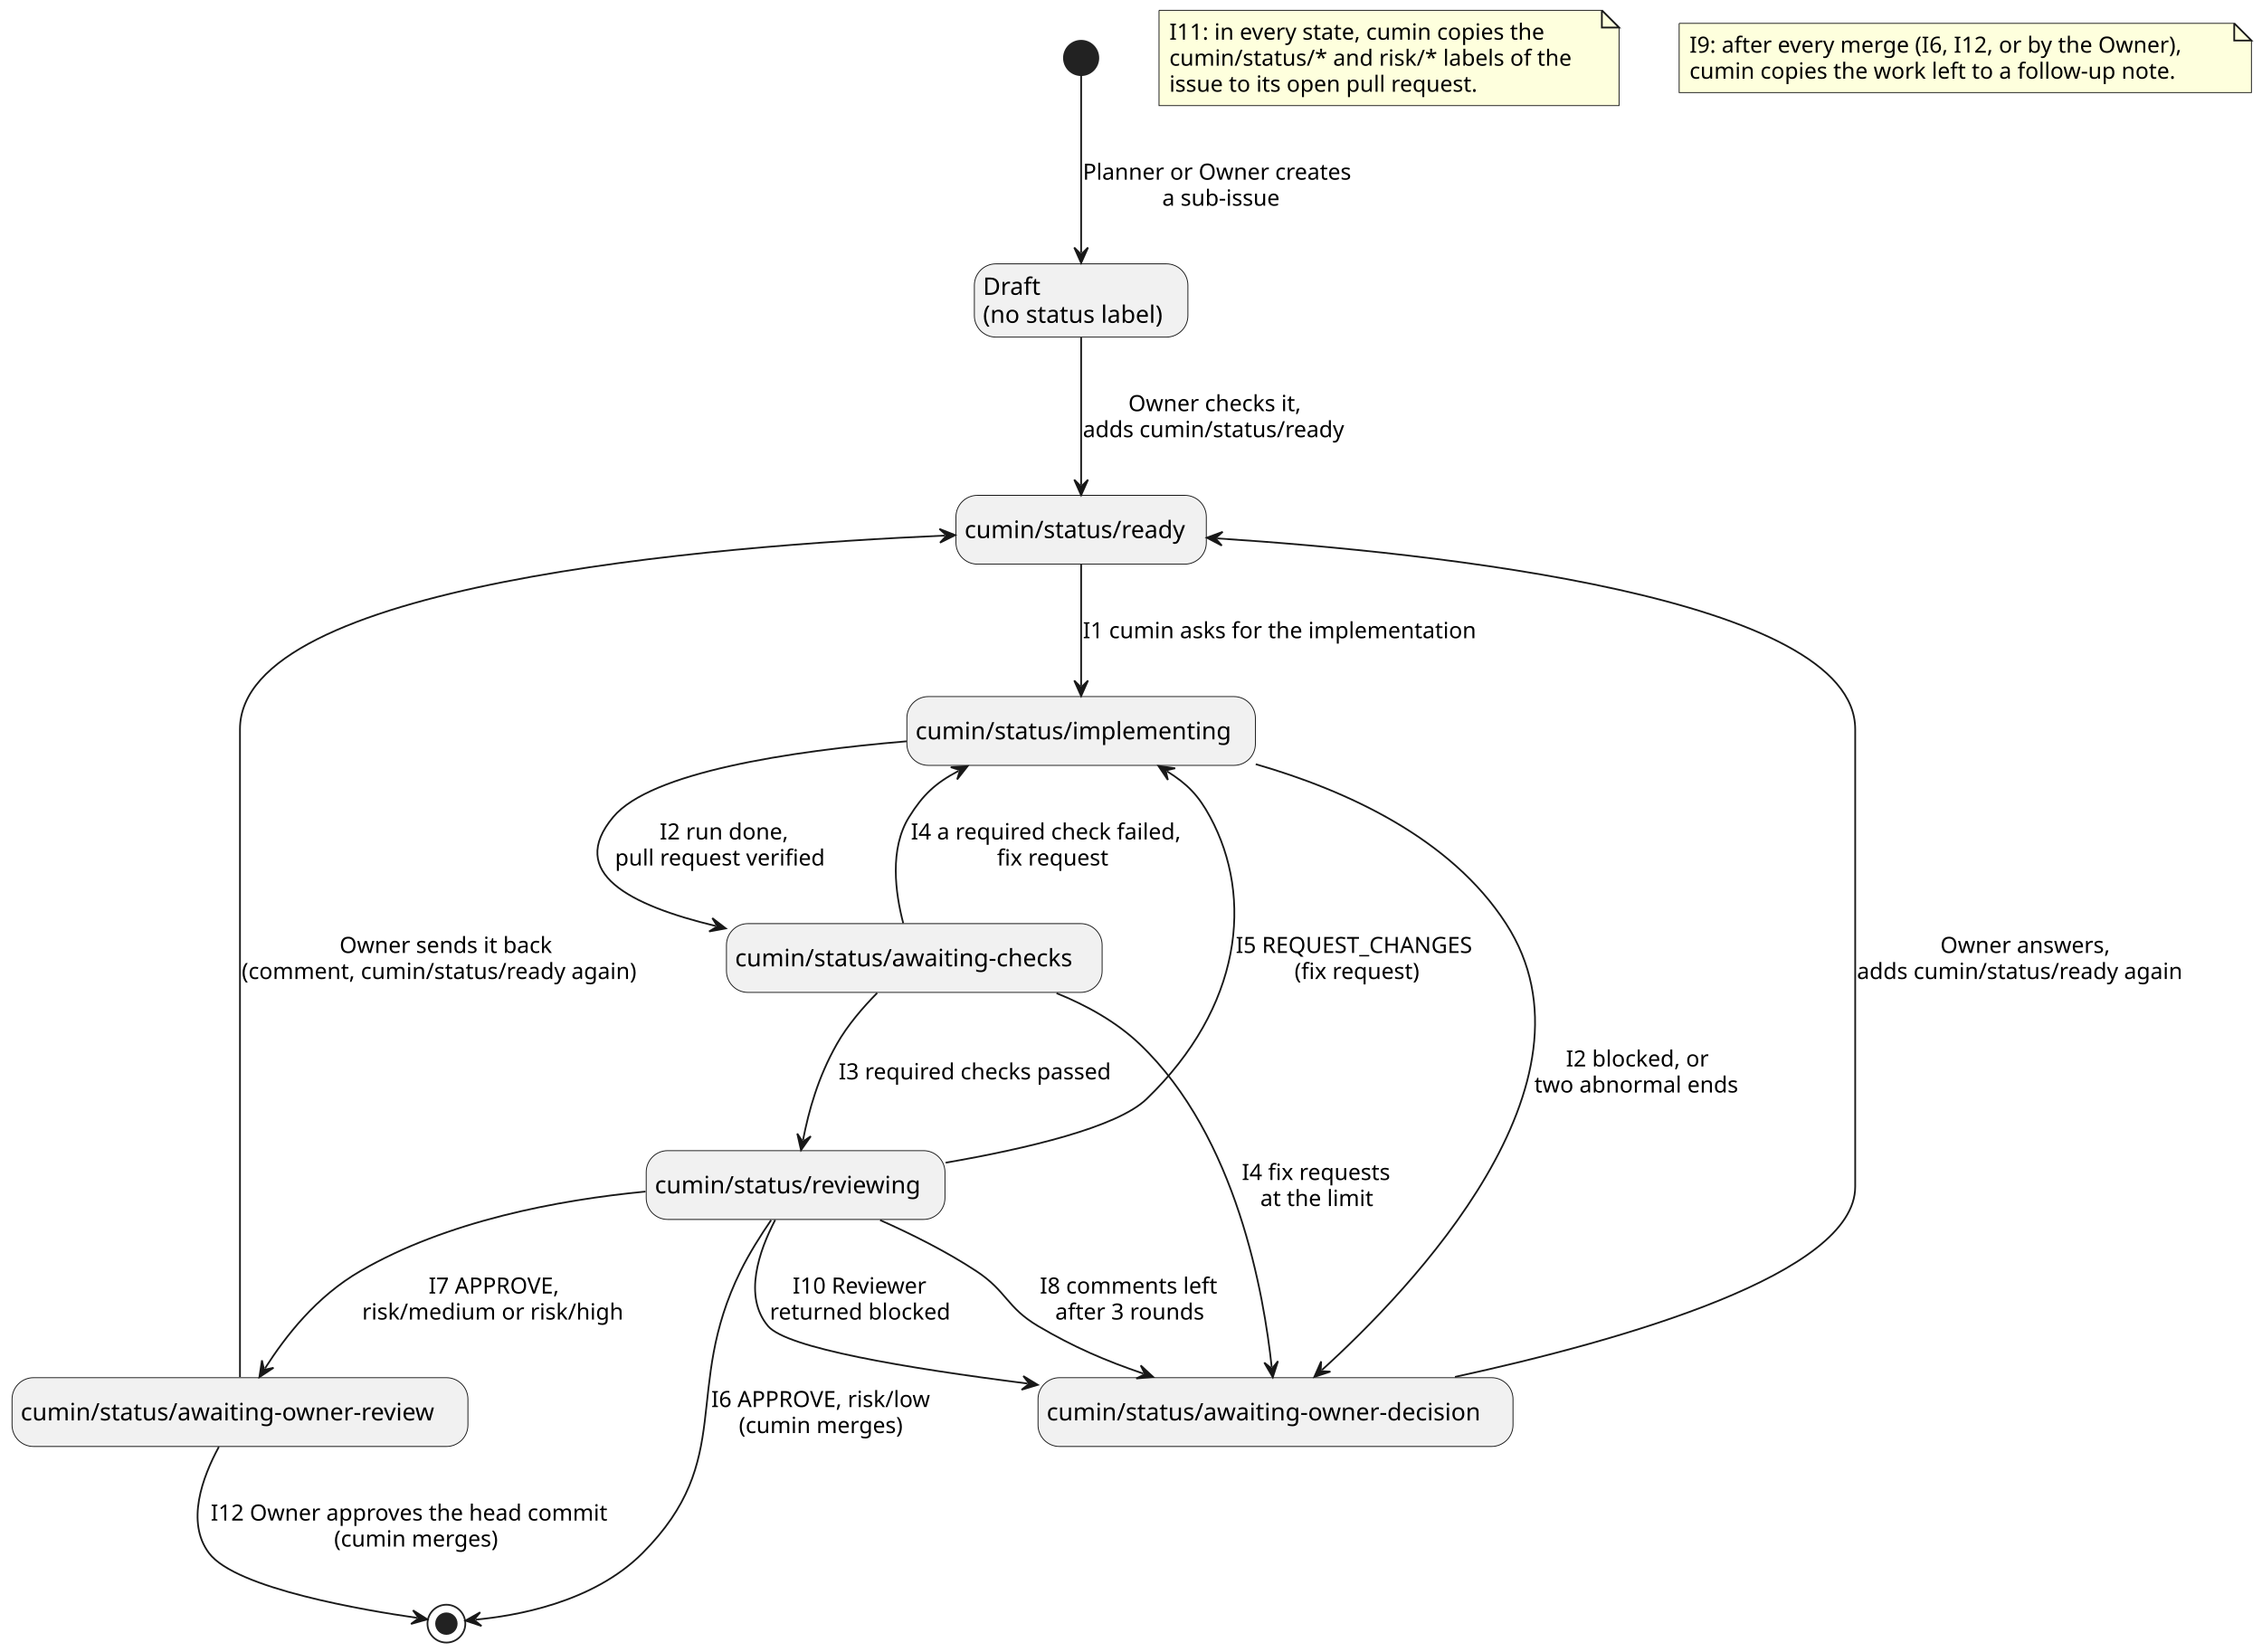
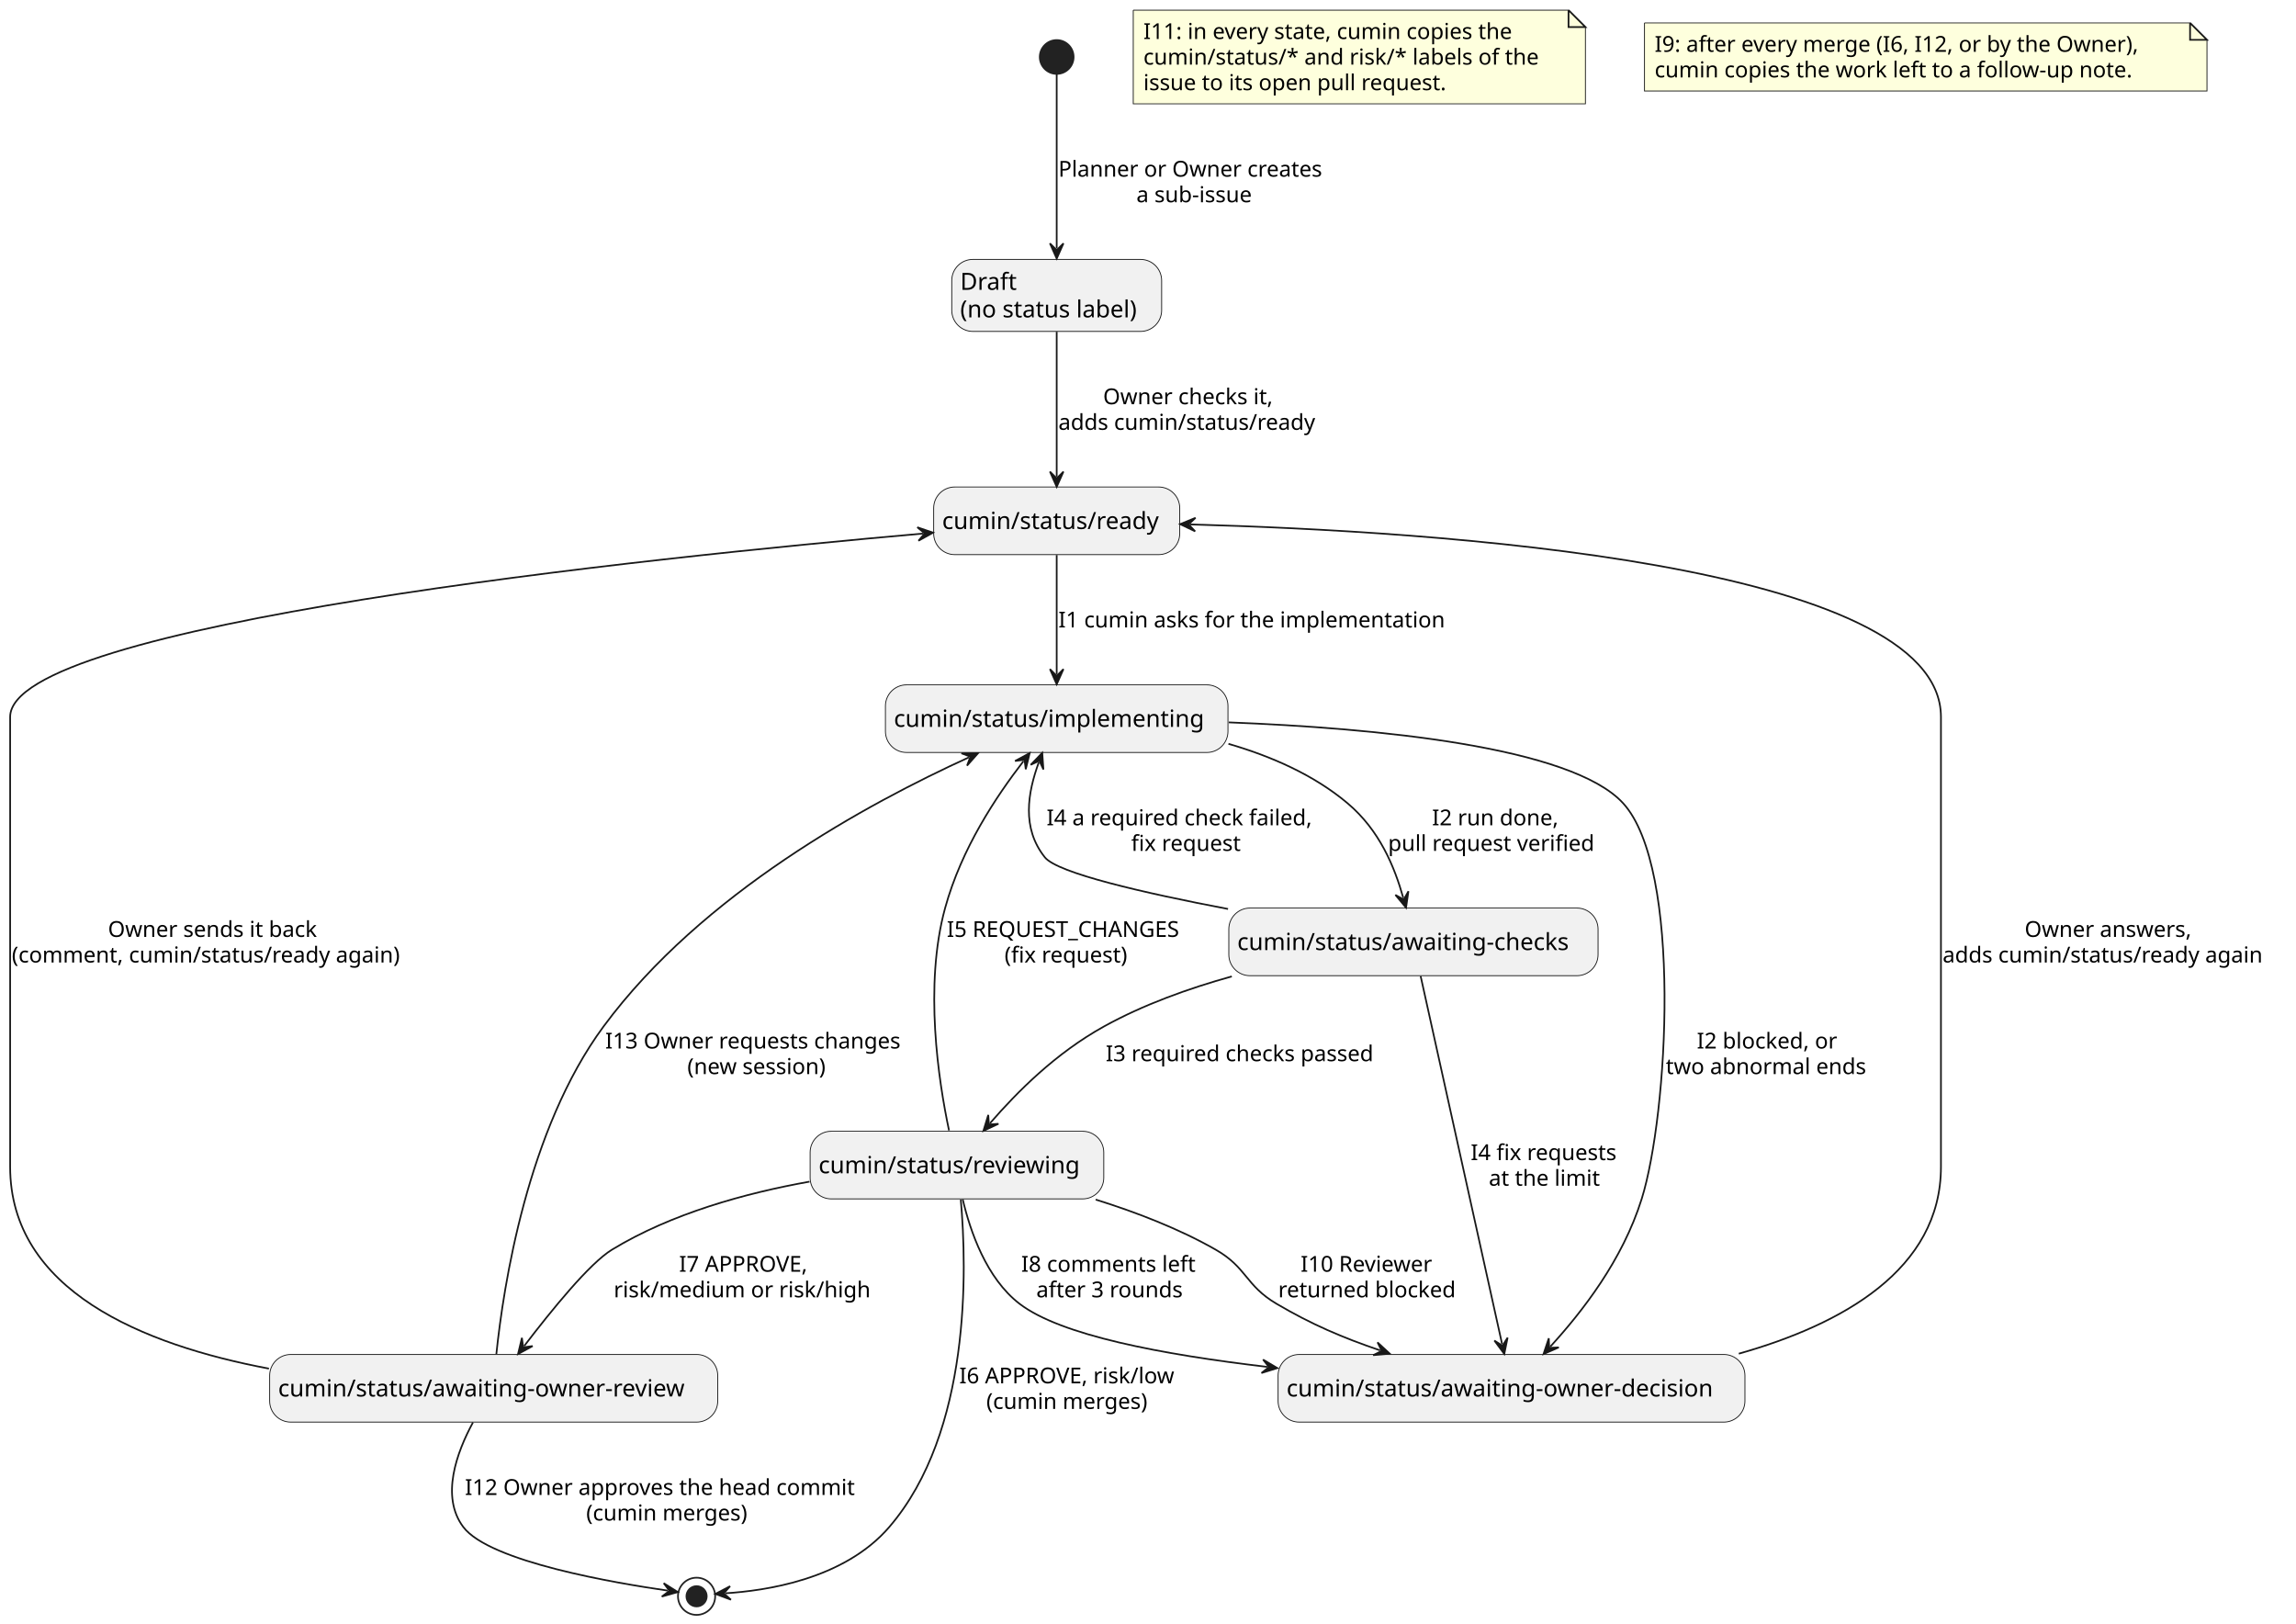
- <svg xmlns="http://www.w3.org/2000/svg" contentStyleType="text/css" data-diagram-type="STATE" height="960px" preserveAspectRatio="none" style="width:1315px;height:960px;background:#FFFFFF;" version="1.1" viewBox="0 0 1315 960" width="1315px" zoomAndPan="magnify">
+ <svg xmlns="http://www.w3.org/2000/svg" contentStyleType="text/css" data-diagram-type="STATE" height="960px" preserveAspectRatio="none" style="width:1358px;height:960px;background:#FFFFFF;" version="1.1" viewBox="0 0 1358 960" width="1358px" zoomAndPan="magnify">
  <defs />
  <g>
-     <rect fill="#F1F1F1" height="42.594" rx="12.5" ry="12.5" style="stroke:#181818;stroke-width:0.5;" width="124.14" x="566.44" y="153.4" />
-     <text fill="#000000" font-family="sans-serif" font-size="14" lengthAdjust="spacing" textLength="35.533" x="571.44" y="171.395">Draft</text>
-     <text fill="#000000" font-family="sans-serif" font-size="14" lengthAdjust="spacing" textLength="114.14" x="571.44" y="187.692">(no status label)</text>
-     <rect fill="#F1F1F1" height="40" rx="12.5" ry="12.5" style="stroke:#181818;stroke-width:0.5;" width="145.543" x="555.74" y="287.99" />
-     <text fill="#000000" font-family="sans-serif" font-size="14" lengthAdjust="spacing" textLength="135.543" x="560.74" y="312.837">cumin/status/ready</text>
-     <rect fill="#F1F1F1" height="40" rx="12.5" ry="12.5" style="stroke:#181818;stroke-width:0.5;" width="202.602" x="527.21" y="404.99" />
-     <text fill="#000000" font-family="sans-serif" font-size="14" lengthAdjust="spacing" textLength="192.602" x="532.21" y="429.837">cumin/status/implementing</text>
-     <rect fill="#F1F1F1" height="40" rx="12.5" ry="12.5" style="stroke:#181818;stroke-width:0.5;" width="218.394" x="422.32" y="536.99" />
-     <text fill="#000000" font-family="sans-serif" font-size="14" lengthAdjust="spacing" textLength="208.394" x="427.32" y="561.837">cumin/status/awaiting-checks</text>
-     <rect fill="#F1F1F1" height="40" rx="12.5" ry="12.5" style="stroke:#181818;stroke-width:0.5;" width="173.68" x="375.67" y="668.99" />
-     <text fill="#000000" font-family="sans-serif" font-size="14" lengthAdjust="spacing" textLength="163.68" x="380.67" y="693.837">cumin/status/reviewing</text>
-     <rect fill="#F1F1F1" height="40" rx="12.5" ry="12.5" style="stroke:#181818;stroke-width:0.5;" width="265.028" x="7" y="800.99" />
-     <text fill="#000000" font-family="sans-serif" font-size="14" lengthAdjust="spacing" textLength="255.028" x="12" y="825.837">cumin/status/awaiting-owner-review</text>
-     <rect fill="#F1F1F1" height="40" rx="12.5" ry="12.5" style="stroke:#181818;stroke-width:0.5;" width="276.13" x="603.45" y="800.99" />
-     <text fill="#000000" font-family="sans-serif" font-size="14" lengthAdjust="spacing" textLength="266.13" x="608.45" y="825.837">cumin/status/awaiting-owner-decision</text>
-     <g class="entity" data-entity="I11" data-source-line="32" data-uid="ent0009" id="entity_I11">
-       <path d="M673.79,6 L673.79,61.398 L941.231,61.398 L941.231,16 L931.231,6 L673.79,6" fill="#FEFFDD" style="stroke:#181818;stroke-width:0.5;" />
-       <path d="M931.231,6 L931.231,16 L941.231,16 L931.231,6" fill="#FEFFDD" style="stroke:#181818;stroke-width:1;" />
-       <text fill="#000000" font-family="sans-serif" font-size="13" lengthAdjust="spacing" textLength="238.164" x="679.79" y="23.067">I11: in every state, cumin copies the</text>
-       <text fill="#000000" font-family="sans-serif" font-size="13" lengthAdjust="spacing" textLength="246.441" x="679.79" y="38.2">cumin/status/* and risk/* labels of the</text>
-       <text fill="#000000" font-family="sans-serif" font-size="13" lengthAdjust="spacing" textLength="192.582" x="679.79" y="53.333">issue to its open pull request.</text>
+     <rect fill="#F1F1F1" height="42.594" rx="12.5" ry="12.5" style="stroke:#181818;stroke-width:0.5;" width="124.14" x="562.93" y="153.4" />
+     <text fill="#000000" font-family="sans-serif" font-size="14" lengthAdjust="spacing" textLength="35.533" x="567.93" y="171.395">Draft</text>
+     <text fill="#000000" font-family="sans-serif" font-size="14" lengthAdjust="spacing" textLength="114.14" x="567.93" y="187.692">(no status label)</text>
+     <rect fill="#F1F1F1" height="40" rx="12.5" ry="12.5" style="stroke:#181818;stroke-width:0.5;" width="145.543" x="552.23" y="287.99" />
+     <text fill="#000000" font-family="sans-serif" font-size="14" lengthAdjust="spacing" textLength="135.543" x="557.23" y="312.837">cumin/status/ready</text>
+     <rect fill="#F1F1F1" height="40" rx="12.5" ry="12.5" style="stroke:#181818;stroke-width:0.5;" width="202.602" x="523.7" y="404.99" />
+     <text fill="#000000" font-family="sans-serif" font-size="14" lengthAdjust="spacing" textLength="192.602" x="528.7" y="429.837">cumin/status/implementing</text>
+     <rect fill="#F1F1F1" height="40" rx="12.5" ry="12.5" style="stroke:#181818;stroke-width:0.5;" width="218.394" x="726.8" y="536.99" />
+     <text fill="#000000" font-family="sans-serif" font-size="14" lengthAdjust="spacing" textLength="208.394" x="731.8" y="561.837">cumin/status/awaiting-checks</text>
+     <rect fill="#F1F1F1" height="40" rx="12.5" ry="12.5" style="stroke:#181818;stroke-width:0.5;" width="173.68" x="479.16" y="668.99" />
+     <text fill="#000000" font-family="sans-serif" font-size="14" lengthAdjust="spacing" textLength="163.68" x="484.16" y="693.837">cumin/status/reviewing</text>
+     <rect fill="#F1F1F1" height="40" rx="12.5" ry="12.5" style="stroke:#181818;stroke-width:0.5;" width="265.028" x="159.49" y="800.99" />
+     <text fill="#000000" font-family="sans-serif" font-size="14" lengthAdjust="spacing" textLength="255.028" x="164.49" y="825.837">cumin/status/awaiting-owner-review</text>
+     <rect fill="#F1F1F1" height="40" rx="12.5" ry="12.5" style="stroke:#181818;stroke-width:0.5;" width="276.13" x="755.94" y="800.99" />
+     <text fill="#000000" font-family="sans-serif" font-size="14" lengthAdjust="spacing" textLength="266.13" x="760.94" y="825.837">cumin/status/awaiting-owner-decision</text>
+     <g class="entity" data-entity="I11" data-source-line="33" data-uid="ent0009" id="entity_I11">
+       <path d="M670.28,6 L670.28,61.398 L937.721,61.398 L937.721,16 L927.721,6 L670.28,6" fill="#FEFFDD" style="stroke:#181818;stroke-width:0.5;" />
+       <path d="M927.721,6 L927.721,16 L937.721,16 L927.721,6" fill="#FEFFDD" style="stroke:#181818;stroke-width:1;" />
+       <text fill="#000000" font-family="sans-serif" font-size="13" lengthAdjust="spacing" textLength="238.164" x="676.28" y="23.067">I11: in every state, cumin copies the</text>
+       <text fill="#000000" font-family="sans-serif" font-size="13" lengthAdjust="spacing" textLength="246.441" x="676.28" y="38.2">cumin/status/* and risk/* labels of the</text>
+       <text fill="#000000" font-family="sans-serif" font-size="13" lengthAdjust="spacing" textLength="192.582" x="676.28" y="53.333">issue to its open pull request.</text>
    </g>
-     <g class="entity" data-entity="I9" data-source-line="33" data-uid="ent0010" id="entity_I9">
-       <path d="M976.17,13.56 L976.17,53.826 L1308.859,53.826 L1308.859,23.56 L1298.859,13.56 L976.17,13.56" fill="#FEFFDD" style="stroke:#181818;stroke-width:0.5;" />
-       <path d="M1298.859,13.56 L1298.859,23.56 L1308.859,23.56 L1298.859,13.56" fill="#FEFFDD" style="stroke:#181818;stroke-width:1;" />
-       <text fill="#000000" font-family="sans-serif" font-size="13" lengthAdjust="spacing" textLength="311.689" x="982.17" y="30.627">I9: after every merge (I6, I12, or by the Owner),</text>
-       <text fill="#000000" font-family="sans-serif" font-size="13" lengthAdjust="spacing" textLength="302.732" x="982.17" y="45.76">cumin copies the work left to a follow-up note.</text>
+     <g class="entity" data-entity="I9" data-source-line="34" data-uid="ent0010" id="entity_I9">
+       <path d="M972.66,13.56 L972.66,53.826 L1305.349,53.826 L1305.349,23.56 L1295.349,13.56 L972.66,13.56" fill="#FEFFDD" style="stroke:#181818;stroke-width:0.5;" />
+       <path d="M1295.349,13.56 L1295.349,23.56 L1305.349,23.56 L1295.349,13.56" fill="#FEFFDD" style="stroke:#181818;stroke-width:1;" />
+       <text fill="#000000" font-family="sans-serif" font-size="13" lengthAdjust="spacing" textLength="311.689" x="978.66" y="30.627">I9: after every merge (I6, I12, or by the Owner),</text>
+       <text fill="#000000" font-family="sans-serif" font-size="13" lengthAdjust="spacing" textLength="302.732" x="978.66" y="45.76">cumin copies the work left to a follow-up note.</text>
    </g>
-     <ellipse cx="628.51" cy="33.7" fill="#222222" rx="10" ry="10" style="stroke:#222222;stroke-width:1;" />
-     <ellipse cx="259.51" cy="943.99" fill="none" rx="11" ry="11" style="stroke:#222222;stroke-width:1;" />
-     <ellipse cx="259.51" cy="943.99" fill="#222222" rx="6" ry="6" style="stroke:#222222;stroke-width:1;" />
+     <ellipse cx="625" cy="33.7" fill="#222222" rx="10" ry="10" style="stroke:#222222;stroke-width:1;" />
+     <ellipse cx="412" cy="943.99" fill="none" rx="11" ry="11" style="stroke:#222222;stroke-width:1;" />
+     <ellipse cx="412" cy="943.99" fill="#222222" rx="6" ry="6" style="stroke:#222222;stroke-width:1;" />
    <g class="link" data-entity-1=".start." data-entity-2="Draft" data-source-line="15" data-uid="lnk3" id="link_.start._Draft">
-       <path d="M628.51,43.82 C628.51,65.8 628.51,116.17 628.51,146.92" fill="none" id="*start*-to-Draft" style="stroke:#181818;stroke-width:1;" />
-       <polygon fill="#181818" points="628.51,152.92,632.51,143.92,628.51,147.92,624.51,143.92,628.51,152.92" style="stroke:#181818;stroke-width:1;" />
-       <text fill="#000000" font-family="sans-serif" font-size="13" lengthAdjust="spacing" textLength="165.706" x="629.51" y="104.467">Planner or Owner creates</text>
-       <text fill="#000000" font-family="sans-serif" font-size="13" lengthAdjust="spacing" textLength="73.449" x="675.638" y="119.6">a sub-issue</text>
+       <path d="M625,43.82 C625,65.8 625,116.17 625,146.92" fill="none" id="*start*-to-Draft" style="stroke:#181818;stroke-width:1;" />
+       <polygon fill="#181818" points="625,152.92,629,143.92,625,147.92,621,143.92,625,152.92" style="stroke:#181818;stroke-width:1;" />
+       <text fill="#000000" font-family="sans-serif" font-size="13" lengthAdjust="spacing" textLength="165.706" x="626" y="104.467">Planner or Owner creates</text>
+       <text fill="#000000" font-family="sans-serif" font-size="13" lengthAdjust="spacing" textLength="73.449" x="672.128" y="119.6">a sub-issue</text>
    </g>
    <g class="link" data-entity-1="Draft" data-entity-2="Ready" data-source-line="16" data-uid="lnk4" id="link_Draft_Ready">
-       <path d="M628.51,196.21 C628.51,221.31 628.51,257.47 628.51,281.9" fill="none" id="Draft-to-Ready" style="stroke:#181818;stroke-width:1;" />
-       <polygon fill="#181818" points="628.51,287.9,632.51,278.9,628.51,282.9,624.51,278.9,628.51,287.9" style="stroke:#181818;stroke-width:1;" />
-       <text fill="#000000" font-family="sans-serif" font-size="13" lengthAdjust="spacing" textLength="108.386" x="655.935" y="239.057">Owner checks it,</text>
-       <text fill="#000000" font-family="sans-serif" font-size="13" lengthAdjust="spacing" textLength="161.237" x="629.51" y="254.19">adds cumin/status/ready</text>
+       <path d="M625,196.21 C625,221.31 625,257.47 625,281.9" fill="none" id="Draft-to-Ready" style="stroke:#181818;stroke-width:1;" />
+       <polygon fill="#181818" points="625,287.9,629,278.9,625,282.9,621,278.9,625,287.9" style="stroke:#181818;stroke-width:1;" />
+       <text fill="#000000" font-family="sans-serif" font-size="13" lengthAdjust="spacing" textLength="108.386" x="652.425" y="239.057">Owner checks it,</text>
+       <text fill="#000000" font-family="sans-serif" font-size="13" lengthAdjust="spacing" textLength="161.237" x="626" y="254.19">adds cumin/status/ready</text>
    </g>
    <g class="link" data-entity-1="Ready" data-entity-2="Implementing" data-source-line="17" data-uid="lnk5" id="link_Ready_Implementing">
-       <path d="M628.51,328.24 C628.51,349.47 628.51,377.43 628.51,398.68" fill="none" id="Ready-to-Implementing" style="stroke:#181818;stroke-width:1;" />
-       <polygon fill="#181818" points="628.51,404.68,632.51,395.68,628.51,399.68,624.51,395.68,628.51,404.68" style="stroke:#181818;stroke-width:1;" />
-       <text fill="#000000" font-family="sans-serif" font-size="13" lengthAdjust="spacing" textLength="243.921" x="629.51" y="371.057">I1 cumin asks for the implementation</text>
+       <path d="M625,328.24 C625,349.47 625,377.43 625,398.68" fill="none" id="Ready-to-Implementing" style="stroke:#181818;stroke-width:1;" />
+       <polygon fill="#181818" points="625,404.68,629,395.68,625,399.68,621,395.68,625,404.68" style="stroke:#181818;stroke-width:1;" />
+       <text fill="#000000" font-family="sans-serif" font-size="13" lengthAdjust="spacing" textLength="243.921" x="626" y="371.057">I1 cumin asks for the implementation</text>
    </g>
    <g class="link" data-entity-1="Implementing" data-entity-2="Checks" data-source-line="18" data-uid="lnk6" id="link_Implementing_Checks">
-       <path d="M527.02,431 C459.09,436.72 378.29,448.94 356.51,474.99 C329.3,507.55 366.098,526.312 416.088,538.382" fill="none" id="Implementing-to-Checks" style="stroke:#181818;stroke-width:1;" />
-       <polygon fill="#181818" points="421.92,539.79,414.11,533.789,417.06,538.616,412.233,541.566,421.92,539.79" style="stroke:#181818;stroke-width:1;" />
-       <text fill="#000000" font-family="sans-serif" font-size="13" lengthAdjust="spacing" textLength="78.768" x="383.51" y="488.057">I2 run done,</text>
-       <text fill="#000000" font-family="sans-serif" font-size="13" lengthAdjust="spacing" textLength="130.768" x="357.51" y="503.19">pull request verified</text>
+       <path d="M726.58,439.88 C751.67,447.14 777.05,458.19 797,474.99 C815.98,490.97 824.805,512.574 829.995,531.024" fill="none" id="Implementing-to-Checks" style="stroke:#181818;stroke-width:1;" />
+       <polygon fill="#181818" points="831.62,536.8,833.033,527.053,830.266,531.987,825.332,529.219,831.62,536.8" style="stroke:#181818;stroke-width:1;" />
+       <text fill="#000000" font-family="sans-serif" font-size="13" lengthAdjust="spacing" textLength="78.768" x="846.99" y="488.057">I2 run done,</text>
+       <text fill="#000000" font-family="sans-serif" font-size="13" lengthAdjust="spacing" textLength="130.768" x="820.99" y="503.19">pull request verified</text>
    </g>
    <g class="link" data-entity-1="Checks" data-entity-2="Implementing" data-source-line="21" data-uid="lnk9" id="link_Checks_Implementing">
-       <path d="M525.09,536.76 C520.51,519.29 516.97,493.5 528.51,474.99 C536.54,462.11 543.74,455.315 557.231,448.214" fill="none" id="Checks-to-Implementing" style="stroke:#181818;stroke-width:1;" />
-       <polygon fill="#181818" points="562.54,445.42,552.713,446.072,558.115,447.749,556.439,453.151,562.54,445.42" style="stroke:#181818;stroke-width:1;" />
-       <text fill="#000000" font-family="sans-serif" font-size="13" lengthAdjust="spacing" textLength="169.851" x="529.51" y="488.057">I4 a required check failed,</text>
-       <text fill="#000000" font-family="sans-serif" font-size="13" lengthAdjust="spacing" textLength="69.716" x="579.577" y="503.19">fix request</text>
+       <path d="M726.34,537.54 C675.86,527.93 625.44,516.28 618,506.99 C604.15,489.69 607.865,468.777 614.405,450.837" fill="none" id="Checks-to-Implementing" style="stroke:#181818;stroke-width:1;" />
+       <polygon fill="#181818" points="616.46,445.2,609.619,452.286,614.747,449.898,617.136,455.026,616.46,445.2" style="stroke:#181818;stroke-width:1;" />
+       <text fill="#000000" font-family="sans-serif" font-size="13" lengthAdjust="spacing" textLength="169.851" x="619" y="488.057">I4 a required check failed,</text>
+       <text fill="#000000" font-family="sans-serif" font-size="13" lengthAdjust="spacing" textLength="69.716" x="669.067" y="503.19">fix request</text>
    </g>
    <g class="link" data-entity-1="Implementing" data-entity-2="Decision" data-source-line="19" data-uid="lnk7" id="link_Implementing_Decision">
-       <path d="M730.02,444.31 C783,459.59 843.34,487.25 875.51,536.99 C935.46,629.64 820.511,749.265 768.511,796.505" fill="none" id="Implementing-to-Decision" style="stroke:#181818;stroke-width:1;" />
-       <polygon fill="#181818" points="764.07,800.54,773.421,797.449,767.771,797.178,768.042,791.528,764.07,800.54" style="stroke:#181818;stroke-width:1;" />
-       <text fill="#000000" font-family="sans-serif" font-size="13" lengthAdjust="spacing" textLength="88.543" x="910.332" y="620.057">I2 blocked, or</text>
-       <text fill="#000000" font-family="sans-serif" font-size="13" lengthAdjust="spacing" textLength="125.207" x="892" y="635.19">two abnormal ends</text>
+       <path d="M726.77,427.19 C813.68,430.58 929.35,441.49 960,474.99 C995.14,513.39 986.55,659.31 971,708.99 C959.65,745.25 935.878,775.641 916.978,796.321" fill="none" id="Implementing-to-Decision" style="stroke:#181818;stroke-width:1;" />
+       <polygon fill="#181818" points="912.93,800.75,921.954,796.805,916.303,797.059,916.049,791.408,912.93,800.75" style="stroke:#181818;stroke-width:1;" />
+       <text fill="#000000" font-family="sans-serif" font-size="13" lengthAdjust="spacing" textLength="88.543" x="1003.612" y="620.057">I2 blocked, or</text>
+       <text fill="#000000" font-family="sans-serif" font-size="13" lengthAdjust="spacing" textLength="125.207" x="985.28" y="635.19">two abnormal ends</text>
    </g>
    <g class="link" data-entity-1="Checks" data-entity-2="Reviewing" data-source-line="20" data-uid="lnk8" id="link_Checks_Reviewing">
-       <path d="M509.95,577.3 C501.63,585.72 492.66,596.14 486.51,606.99 C475.45,626.51 470.203,645.744 466.833,662.804" fill="none" id="Checks-to-Reviewing" style="stroke:#181818;stroke-width:1;" />
-       <polygon fill="#181818" points="465.67,668.69,471.338,660.636,466.639,663.785,463.49,659.085,465.67,668.69" style="stroke:#181818;stroke-width:1;" />
-       <text fill="#000000" font-family="sans-serif" font-size="13" lengthAdjust="spacing" textLength="170.39" x="487.51" y="627.557">I3 required checks passed</text>
+       <path d="M728.56,577.42 C702.85,584.56 676.16,594.17 653,606.99 C624.29,622.88 601.613,645.749 585.573,664.229" fill="none" id="Checks-to-Reviewing" style="stroke:#181818;stroke-width:1;" />
+       <polygon fill="#181818" points="581.64,668.76,590.56,664.585,584.918,664.984,584.519,659.341,581.64,668.76" style="stroke:#181818;stroke-width:1;" />
+       <text fill="#000000" font-family="sans-serif" font-size="13" lengthAdjust="spacing" textLength="170.39" x="654" y="627.557">I3 required checks passed</text>
    </g>
    <g class="link" data-entity-1="Checks" data-entity-2="Decision" data-source-line="22" data-uid="lnk10" id="link_Checks_Decision">
-       <path d="M614.22,577.45 C631.72,584.53 648.97,594.1 662.51,606.99 C719.23,660.96 734.851,753.324 739.291,794.784" fill="none" id="Checks-to-Decision" style="stroke:#181818;stroke-width:1;" />
-       <polygon fill="#181818" points="739.93,800.75,742.949,791.375,739.398,795.778,734.994,792.227,739.93,800.75" style="stroke:#181818;stroke-width:1;" />
-       <text fill="#000000" font-family="sans-serif" font-size="13" lengthAdjust="spacing" textLength="92.727" x="721.93" y="686.057">I4 fix requests</text>
-       <text fill="#000000" font-family="sans-serif" font-size="13" lengthAdjust="spacing" textLength="71.259" x="732.664" y="701.19">at the limit</text>
+       <path d="M840.26,577.26 C850.99,625.71 877.704,746.352 888.434,794.842" fill="none" id="Checks-to-Decision" style="stroke:#181818;stroke-width:1;" />
+       <polygon fill="#181818" points="889.73,800.7,891.691,791.048,888.65,795.818,883.88,792.777,889.73,800.7" style="stroke:#181818;stroke-width:1;" />
+       <text fill="#000000" font-family="sans-serif" font-size="13" lengthAdjust="spacing" textLength="92.727" x="869.86" y="686.057">I4 fix requests</text>
+       <text fill="#000000" font-family="sans-serif" font-size="13" lengthAdjust="spacing" textLength="71.259" x="880.594" y="701.19">at the limit</text>
    </g>
    <g class="link" data-entity-1="Reviewing" data-entity-2="Implementing" data-source-line="23" data-uid="lnk11" id="link_Reviewing_Implementing">
-       <path d="M549.73,676 C597.12,667.79 649.46,655.41 666.51,638.99 C721.96,585.59 728.87,521.84 703.51,474.99 C696.78,462.54 690.438,455.93 678.518,448.48" fill="none" id="Reviewing-to-Implementing" style="stroke:#181818;stroke-width:1;" />
-       <polygon fill="#181818" points="673.43,445.3,678.942,453.462,677.67,447.95,683.182,446.678,673.43,445.3" style="stroke:#181818;stroke-width:1;" />
-       <text fill="#000000" font-family="sans-serif" font-size="13" lengthAdjust="spacing" textLength="148.148" x="718.41" y="554.057">I5 REQUEST_CHANGES</text>
-       <text fill="#000000" font-family="sans-serif" font-size="13" lengthAdjust="spacing" textLength="79.86" x="752.554" y="569.19">(fix request)</text>
+       <path d="M561.31,668.5 C555.12,639.31 546.41,582.79 559,536.99 C568.68,501.75 589.125,471.14 605.365,450.091" fill="none" id="Reviewing-to-Implementing" style="stroke:#181818;stroke-width:1;" />
+       <polygon fill="#181818" points="609.03,445.34,600.365,450.022,605.976,449.299,606.699,454.909,609.03,445.34" style="stroke:#181818;stroke-width:1;" />
+       <text fill="#000000" font-family="sans-serif" font-size="13" lengthAdjust="spacing" textLength="148.148" x="560" y="554.057">I5 REQUEST_CHANGES</text>
+       <text fill="#000000" font-family="sans-serif" font-size="13" lengthAdjust="spacing" textLength="79.86" x="594.144" y="569.19">(fix request)</text>
    </g>
    <g class="link" data-entity-1="Reviewing" data-entity-2=".end." data-source-line="24" data-uid="lnk13" id="link_Reviewing_.end.">
-       <path d="M448.29,709.36 C442.28,718.12 435.53,728.78 430.51,738.99 C396.5,808.25 428,848.34 373.51,902.99 C344.49,932.1 299.053,939.509 276.553,941.659" fill="none" id="Reviewing-to-*end*" style="stroke:#181818;stroke-width:1;" />
-       <polygon fill="#181818" points="270.58,942.23,279.92,945.356,275.557,941.754,279.159,937.392,270.58,942.23" style="stroke:#181818;stroke-width:1;" />
-       <text fill="#000000" font-family="sans-serif" font-size="13" lengthAdjust="spacing" textLength="135.281" x="413.49" y="818.057">I6 APPROVE, risk/low</text>
-       <text fill="#000000" font-family="sans-serif" font-size="13" lengthAdjust="spacing" textLength="103.207" x="429.527" y="833.19">(cumin merges)</text>
+       <path d="M568.27,709.44 C571.93,750.45 574.41,846.61 526,902.99 C499.08,934.34 452.068,940.75 429.078,942.21" fill="none" id="Reviewing-to-*end*" style="stroke:#181818;stroke-width:1;" />
+       <polygon fill="#181818" points="423.09,942.59,432.325,946.012,428.08,942.273,431.818,938.028,423.09,942.59" style="stroke:#181818;stroke-width:1;" />
+       <text fill="#000000" font-family="sans-serif" font-size="13" lengthAdjust="spacing" textLength="135.281" x="567.35" y="818.057">I6 APPROVE, risk/low</text>
+       <text fill="#000000" font-family="sans-serif" font-size="13" lengthAdjust="spacing" textLength="103.207" x="583.387" y="833.19">(cumin merges)</text>
    </g>
    <g class="link" data-entity-1="Reviewing" data-entity-2="OwnerReview" data-source-line="25" data-uid="lnk14" id="link_Reviewing_OwnerReview">
-       <path d="M375.27,692.77 C324.06,697.72 259.75,709.91 209.51,738.99 C183.78,753.89 166.106,776.747 154.036,795.597" fill="none" id="Reviewing-to-OwnerReview" style="stroke:#181818;stroke-width:1;" />
-       <polygon fill="#181818" points="150.8,800.65,159.022,795.228,153.496,796.439,152.285,790.914,150.8,800.65" style="stroke:#181818;stroke-width:1;" />
-       <text fill="#000000" font-family="sans-serif" font-size="13" lengthAdjust="spacing" textLength="81.314" x="249.158" y="752.057">I7 APPROVE,</text>
-       <text fill="#000000" font-family="sans-serif" font-size="13" lengthAdjust="spacing" textLength="158.609" x="210.51" y="767.19">risk/medium or risk/high</text>
+       <path d="M478.81,698.78 C440.83,705.58 397.08,717.63 362,738.99 C348.67,747.11 326.338,774.697 310.048,795.966" fill="none" id="Reviewing-to-OwnerReview" style="stroke:#181818;stroke-width:1;" />
+       <polygon fill="#181818" points="306.4,800.73,315.048,796.017,309.44,796.76,308.697,791.153,306.4,800.73" style="stroke:#181818;stroke-width:1;" />
+       <text fill="#000000" font-family="sans-serif" font-size="13" lengthAdjust="spacing" textLength="81.314" x="401.648" y="752.057">I7 APPROVE,</text>
+       <text fill="#000000" font-family="sans-serif" font-size="13" lengthAdjust="spacing" textLength="158.609" x="363" y="767.19">risk/medium or risk/high</text>
    </g>
    <g class="link" data-entity-1="Reviewing" data-entity-2="Decision" data-source-line="26" data-uid="lnk15" id="link_Reviewing_Decision">
-       <path d="M511.65,709.38 C529.82,717.45 550.2,727.61 567.51,738.99 C585.4,750.75 585.09,760.1 603.51,770.99 C624.09,783.15 642.481,791.053 664.701,798.633" fill="none" id="Reviewing-to-Decision" style="stroke:#181818;stroke-width:1;" />
-       <polygon fill="#181818" points="670.38,800.57,663.154,793.878,665.648,798.956,660.571,801.45,670.38,800.57" style="stroke:#181818;stroke-width:1;" />
-       <text fill="#000000" font-family="sans-serif" font-size="13" lengthAdjust="spacing" textLength="110.189" x="604.51" y="752.057">I8 comments left</text>
-       <text fill="#000000" font-family="sans-serif" font-size="13" lengthAdjust="spacing" textLength="92.32" x="613.444" y="767.19">after 3 rounds</text>
+       <path d="M569.43,709.27 C573.83,728.05 583.38,755.93 603,770.99 C627.39,789.7 686.891,800.936 749.561,808.336" fill="none" id="Reviewing-to-Decision" style="stroke:#181818;stroke-width:1;" />
+       <polygon fill="#181818" points="755.52,809.04,747.051,804.012,750.554,808.454,746.113,811.957,755.52,809.04" style="stroke:#181818;stroke-width:1;" />
+       <text fill="#000000" font-family="sans-serif" font-size="13" lengthAdjust="spacing" textLength="110.189" x="604" y="752.057">I8 comments left</text>
+       <text fill="#000000" font-family="sans-serif" font-size="13" lengthAdjust="spacing" textLength="92.32" x="612.934" y="767.19">after 3 rounds</text>
    </g>
    <g class="link" data-entity-1="Reviewing" data-entity-2="Decision" data-source-line="27" data-uid="lnk16" id="link_Reviewing_Decision">
-       <path d="M450.66,709.26 C441.28,727.25 431.96,753.82 446.51,770.99 C457.32,783.74 525.918,795.303 597.368,804.393" fill="none" id="Reviewing-to-Decision-1" style="stroke:#181818;stroke-width:1;" />
-       <polygon fill="#181818" points="603.32,805.15,594.897,800.046,598.36,804.519,593.887,807.982,603.32,805.15" style="stroke:#181818;stroke-width:1;" />
-       <text fill="#000000" font-family="sans-serif" font-size="13" lengthAdjust="spacing" textLength="84.817" x="460.796" y="752.057">I10 Reviewer</text>
-       <text fill="#000000" font-family="sans-serif" font-size="13" lengthAdjust="spacing" textLength="111.389" x="447.51" y="767.19">returned blocked</text>
+       <path d="M648.06,709.39 C671.81,716.81 697.19,726.55 719,738.99 C737.6,749.6 736.56,760.12 755,770.99 C775.61,783.14 794.028,791.022 816.308,798.582" fill="none" id="Reviewing-to-Decision-1" style="stroke:#181818;stroke-width:1;" />
+       <polygon fill="#181818" points="821.99,800.51,814.753,793.83,817.255,798.903,812.182,801.406,821.99,800.51" style="stroke:#181818;stroke-width:1;" />
+       <text fill="#000000" font-family="sans-serif" font-size="13" lengthAdjust="spacing" textLength="84.817" x="769.286" y="752.057">I10 Reviewer</text>
+       <text fill="#000000" font-family="sans-serif" font-size="13" lengthAdjust="spacing" textLength="111.389" x="756" y="767.19">returned blocked</text>
    </g>
    <g class="link" data-entity-1="OwnerReview" data-entity-2=".end." data-source-line="28" data-uid="lnk17" id="link_OwnerReview_.end.">
-       <path d="M127.24,841.19 C117.65,858.87 108.02,885.02 121.51,902.99 C137.1,923.73 212.521,936.314 242.481,940.634" fill="none" id="OwnerReview-to-*end*" style="stroke:#181818;stroke-width:1;" />
-       <polygon fill="#181818" points="248.42,941.49,240.083,936.246,243.471,940.776,238.941,944.165,248.42,941.49" style="stroke:#181818;stroke-width:1;" />
-       <text fill="#000000" font-family="sans-serif" font-size="13" lengthAdjust="spacing" textLength="246.644" x="122.51" y="884.057">I12 Owner approves the head commit</text>
-       <text fill="#000000" font-family="sans-serif" font-size="13" lengthAdjust="spacing" textLength="103.207" x="194.229" y="899.19">(cumin merges)</text>
+       <path d="M279.73,841.19 C270.14,858.87 260.5,885.02 274,902.99 C289.58,923.73 365.011,936.314 394.971,940.634" fill="none" id="OwnerReview-to-*end*" style="stroke:#181818;stroke-width:1;" />
+       <polygon fill="#181818" points="400.91,941.49,392.573,936.246,395.961,940.776,391.431,944.165,400.91,941.49" style="stroke:#181818;stroke-width:1;" />
+       <text fill="#000000" font-family="sans-serif" font-size="13" lengthAdjust="spacing" textLength="246.644" x="275" y="884.057">I12 Owner approves the head commit</text>
+       <text fill="#000000" font-family="sans-serif" font-size="13" lengthAdjust="spacing" textLength="103.207" x="346.719" y="899.19">(cumin merges)</text>
    </g>
-     <g class="link" data-entity-1="OwnerReview" data-entity-2="Ready" data-source-line="29" data-uid="lnk18" id="link_OwnerReview_Ready">
-       <path d="M139.51,800.61 C139.51,775.2 139.51,729.26 139.51,689.99 C139.51,423.99 139.51,423.99 139.51,423.99 C139.51,339.61 412.896,317.352 549.316,311.382" fill="none" id="OwnerReview-to-Ready" style="stroke:#181818;stroke-width:1;" />
-       <polygon fill="#181818" points="555.31,311.12,546.144,307.517,550.315,311.339,546.494,315.51,555.31,311.12" style="stroke:#181818;stroke-width:1;" />
-       <text fill="#000000" font-family="sans-serif" font-size="13" lengthAdjust="spacing" textLength="132.482" x="197.369" y="554.057">Owner sends it back</text>
-       <text fill="#000000" font-family="sans-serif" font-size="13" lengthAdjust="spacing" textLength="246.2" x="140.51" y="569.19">(comment, cumin/status/ready again)</text>
+     <g class="link" data-entity-1="OwnerReview" data-entity-2="Implementing" data-source-line="29" data-uid="lnk18" id="link_OwnerReview_Implementing">
+       <path d="M293.58,800.72 C297.71,760.88 311.84,668.09 357,606.99 C415.23,528.2 513.141,475.21 573.051,447.88" fill="none" id="OwnerReview-to-Implementing" style="stroke:#181818;stroke-width:1;" />
+       <polygon fill="#181818" points="578.51,445.39,568.662,445.486,573.961,447.465,571.982,452.765,578.51,445.39" style="stroke:#181818;stroke-width:1;" />
+       <text fill="#000000" font-family="sans-serif" font-size="13" lengthAdjust="spacing" textLength="186.31" x="358" y="620.057">I13 Owner requests changes</text>
+       <text fill="#000000" font-family="sans-serif" font-size="13" lengthAdjust="spacing" textLength="89.267" x="406.522" y="635.19">(new session)</text>
    </g>
-     <g class="link" data-entity-1="Decision" data-entity-2="Ready" data-source-line="30" data-uid="lnk19" id="link_Decision_Ready">
-       <path d="M845.84,800.53 C944.81,778.99 1078.51,740.55 1078.51,689.99 C1078.51,423.99 1078.51,423.99 1078.51,423.99 C1078.51,347.13 834.987,321.362 707.557,313.012" fill="none" id="Decision-to-Ready" style="stroke:#181818;stroke-width:1;" />
-       <polygon fill="#181818" points="701.57,312.62,710.289,317.2,706.559,312.947,710.812,309.217,701.57,312.62" style="stroke:#181818;stroke-width:1;" />
-       <text fill="#000000" font-family="sans-serif" font-size="13" lengthAdjust="spacing" textLength="104.438" x="1127.993" y="554.057">Owner answers,</text>
-       <text fill="#000000" font-family="sans-serif" font-size="13" lengthAdjust="spacing" textLength="201.405" x="1079.51" y="569.19">adds cumin/status/ready again</text>
+     <g class="link" data-entity-1="OwnerReview" data-entity-2="Ready" data-source-line="30" data-uid="lnk19" id="link_OwnerReview_Ready">
+       <path d="M159.05,809.35 C84.36,795.27 6,763.08 6,689.99 C6,423.99 6,423.99 6,423.99 C6,369.03 382.093,329.977 545.893,315.527" fill="none" id="OwnerReview-to-Ready" style="stroke:#181818;stroke-width:1;" />
+       <polygon fill="#181818" points="551.87,315,542.553,311.806,546.889,315.439,543.256,319.775,551.87,315" style="stroke:#181818;stroke-width:1;" />
+       <text fill="#000000" font-family="sans-serif" font-size="13" lengthAdjust="spacing" textLength="132.482" x="63.859" y="554.057">Owner sends it back</text>
+       <text fill="#000000" font-family="sans-serif" font-size="13" lengthAdjust="spacing" textLength="246.2" x="7" y="569.19">(comment, cumin/status/ready again)</text>
+     </g>
+     <g class="link" data-entity-1="Decision" data-entity-2="Ready" data-source-line="31" data-uid="lnk20" id="link_Decision_Ready">
+       <path d="M1028.44,800.52 C1089.36,783.31 1148,750.92 1148,689.99 C1148,423.99 1148,423.99 1148,423.99 C1148,332.94 847.818,314.064 703.998,310.134" fill="none" id="Decision-to-Ready" style="stroke:#181818;stroke-width:1;" />
+       <polygon fill="#181818" points="698,309.97,706.887,314.214,702.998,310.107,707.106,306.217,698,309.97" style="stroke:#181818;stroke-width:1;" />
+       <text fill="#000000" font-family="sans-serif" font-size="13" lengthAdjust="spacing" textLength="104.438" x="1197.483" y="554.057">Owner answers,</text>
+       <text fill="#000000" font-family="sans-serif" font-size="13" lengthAdjust="spacing" textLength="201.405" x="1149" y="569.19">adds cumin/status/ready again</text>
    </g>
  </g>
</svg>
